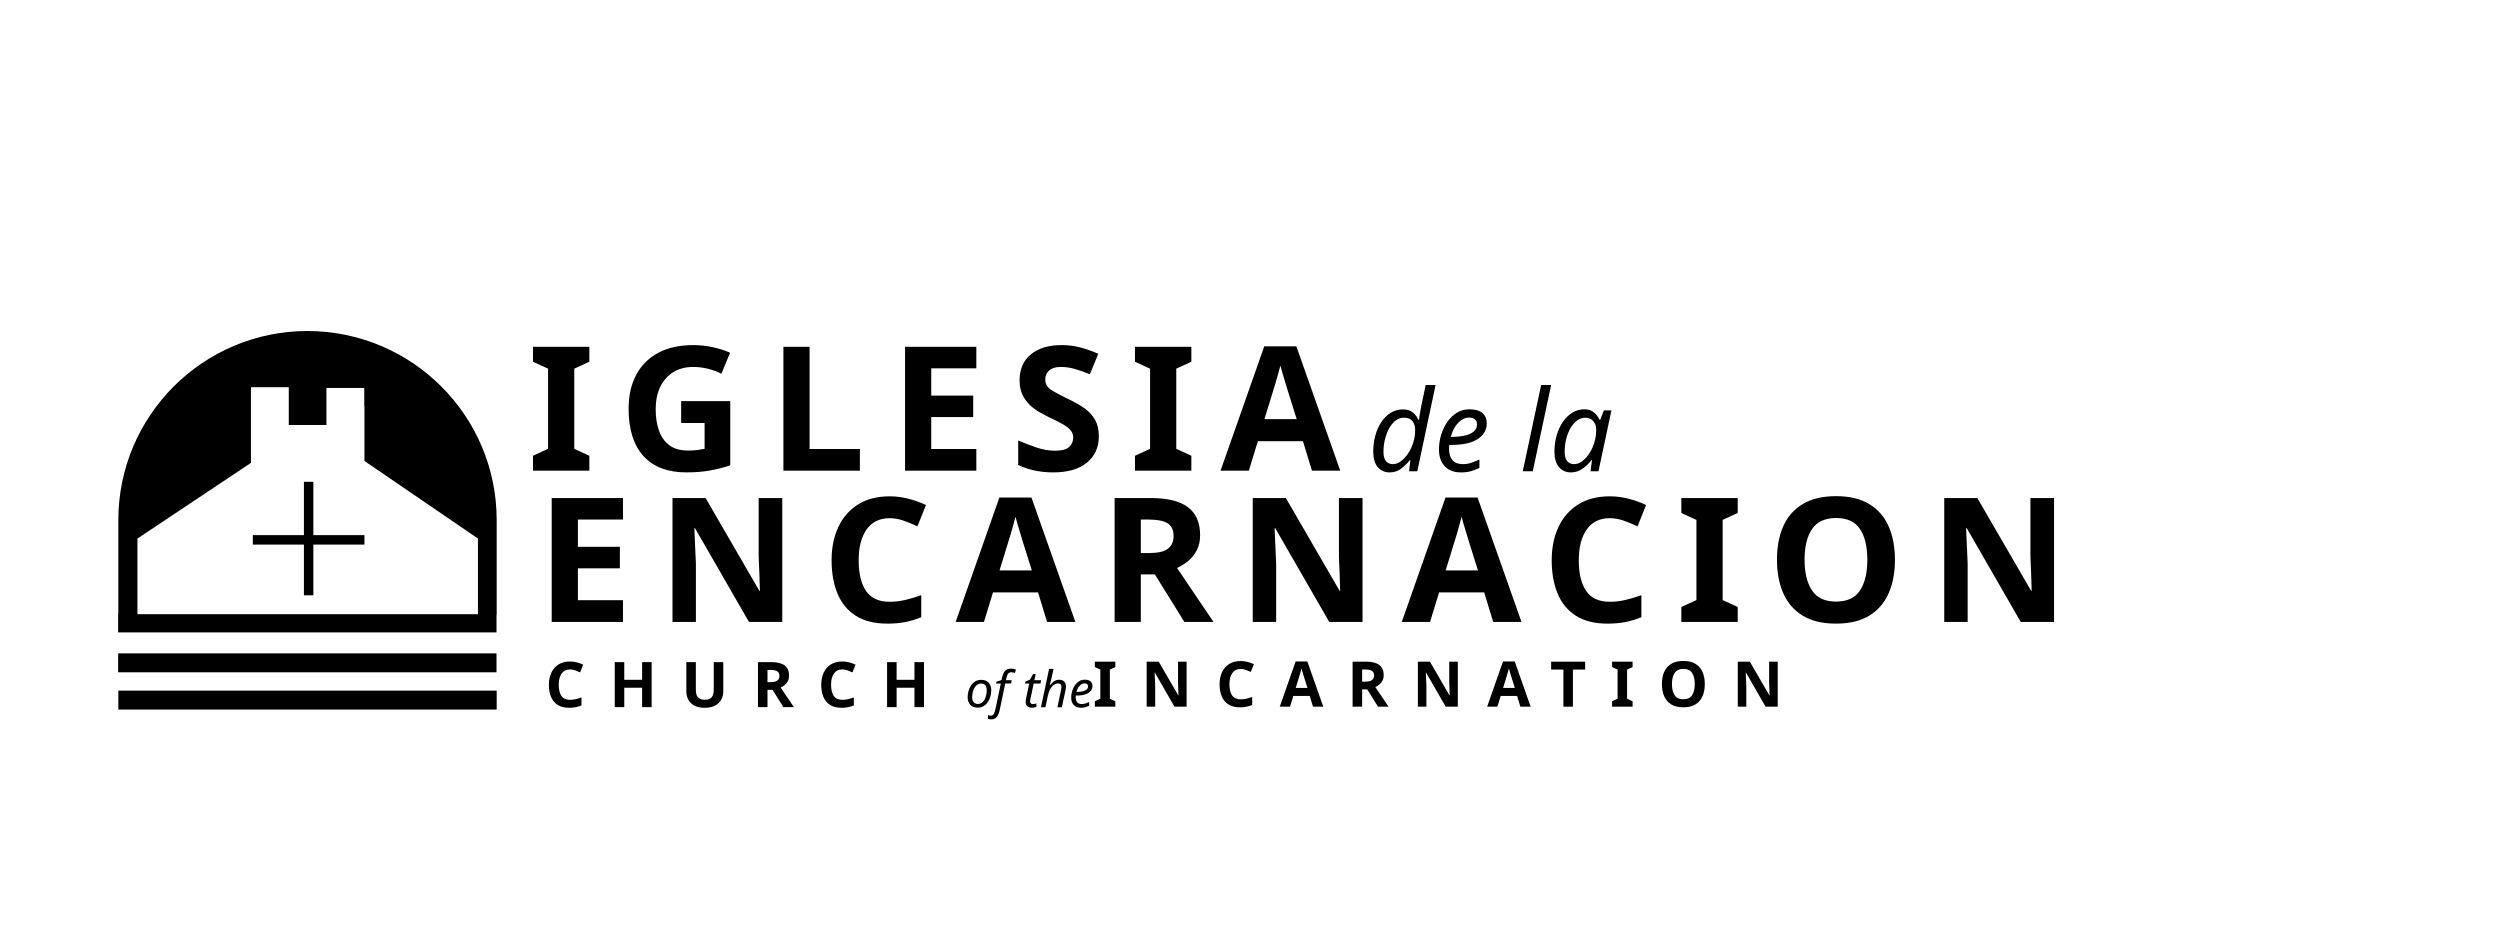
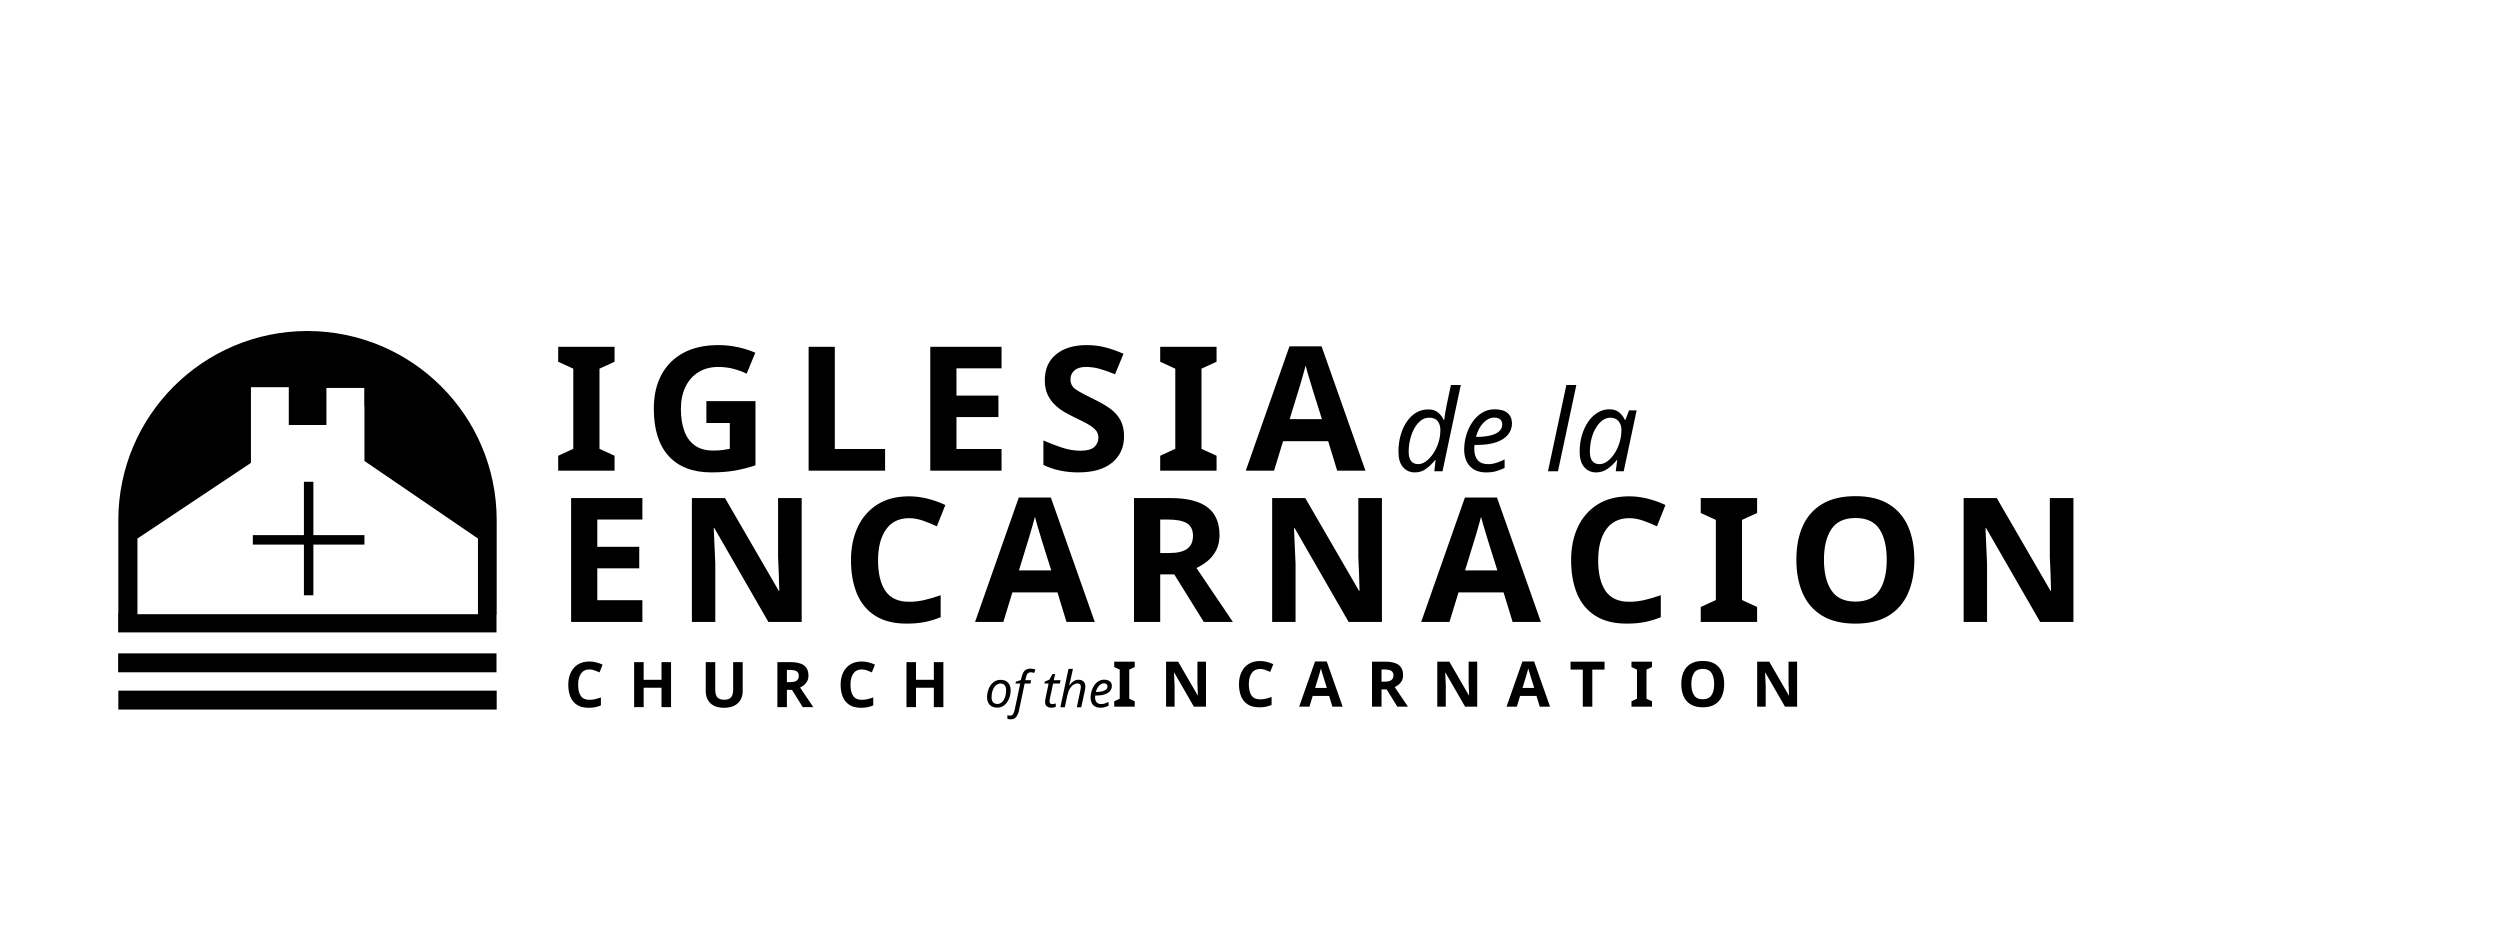
- <svg xmlns="http://www.w3.org/2000/svg" version="1.1" id="svg66" xml:space="preserve" width="2114" height="800" viewBox="0 0 2114 800">
+ <svg xmlns="http://www.w3.org/2000/svg" viewBox="0 0 2114 800" height="800" width="2114" xml:space="preserve" id="svg66" version="1.1">
  <defs id="defs70">
-     <clipPath clipPathUnits="userSpaceOnUse" id="clipPath86">
-       <path d="M 0,600 H 1590 V 0 H 0 Z" id="path84" />
+     <clipPath id="clipPath86" clipPathUnits="userSpaceOnUse">
+       <path id="path84" d="M 0,600 H 1590 V 0 H 0 Z" />
    </clipPath>
  </defs>
-   <g id="g74" transform="matrix(1.333333,0,0,-1.333333,0,800)">
-     <text transform="scale(1,-1)" style="font-style:italic;font-variant:normal;font-weight:500;font-stretch:normal;font-size:72px;font-family:'Cormorant Garamond';-inkscape-font-specification:'Cormorant Garamond, Medium Italic';font-variant-ligatures:normal;font-variant-caps:normal;font-variant-numeric:normal;font-variant-east-asian:normal;writing-mode:lr-tb;fill:#000000;fill-opacity:1;fill-rule:nonzero;stroke:none" id="text104" x="867.457" y="-301.116">
-       <tspan x="867.457" id="tspan102" y="-301.116">de la</tspan>
+   <g transform="matrix(1.333333,0,0,-1.333333,0,800)" id="g74">
+     <text y="-301.116" x="883.447" id="text104" style="font-style:italic;font-variant:normal;font-weight:500;font-stretch:normal;font-size:72px;font-family:'Cormorant Garamond';-inkscape-font-specification:'Cormorant Garamond, Medium Italic';font-variant-ligatures:normal;font-variant-caps:normal;font-variant-numeric:normal;font-variant-east-asian:normal;writing-mode:lr-tb;fill:#000000;fill-opacity:1;fill-rule:nonzero;stroke:none" transform="scale(1,-1)">
+       <tspan y="-301.116" id="tspan102" x="883.447">de la</tspan>
    </text>
-     <text xml:space="preserve" style="font-style:normal;font-weight:normal;font-size:30px;line-height:1;font-family:sans-serif;letter-spacing:15px;fill:#000000;fill-opacity:1;stroke:none;stroke-width:0.75" x="334.5" y="-301.5" id="text935" transform="scale(1,-1)">
-       <tspan x="334.5" y="-301.5" style="font-style:normal;font-variant:normal;font-weight:bold;font-stretch:normal;font-size:110px;font-family:'Cormorant Garamond';-inkscape-font-specification:'Cormorant Garamond, Bold';font-variant-ligatures:discretionary-ligatures;font-variant-caps:normal;font-variant-numeric:normal;font-variant-east-asian:normal;stroke-width:0.75" id="tspan937">IGLESIA</tspan>
+     <text transform="scale(1,-1)" id="text935" y="-301.5" x="350.49" style="font-style:normal;font-weight:normal;font-size:30px;line-height:1;font-family:sans-serif;letter-spacing:15px;fill:#000000;fill-opacity:1;stroke:none;stroke-width:0.75" xml:space="preserve">
+       <tspan id="tspan937" style="font-style:normal;font-variant:normal;font-weight:bold;font-stretch:normal;font-size:110px;font-family:'Cormorant Garamond';-inkscape-font-specification:'Cormorant Garamond, Bold';font-variant-ligatures:discretionary-ligatures;font-variant-caps:normal;font-variant-numeric:normal;font-variant-east-asian:normal;stroke-width:0.75" y="-301.5" x="350.49">IGLESIA</tspan>
    </text>
-     <text id="text935-3" y="-151.535" x="345.79" style="font-style:normal;font-weight:normal;font-size:40px;line-height:1;font-family:sans-serif;letter-spacing:15px;fill:#000000;fill-opacity:1;stroke:none;stroke-width:0.75" xml:space="preserve" transform="scale(1,-1)">
-       <tspan id="tspan937-7" style="font-style:normal;font-variant:normal;font-weight:bold;font-stretch:normal;font-size:40px;font-family:'Cormorant Garamond';-inkscape-font-specification:'Cormorant Garamond, Bold';font-variant-ligatures:discretionary-ligatures;font-variant-caps:normal;font-variant-numeric:normal;font-variant-east-asian:normal;stroke-width:0.75" y="-151.535" x="345.79">CHURCH</tspan>
+     <text transform="scale(1,-1)" xml:space="preserve" style="font-style:normal;font-weight:normal;font-size:40px;line-height:1;font-family:sans-serif;letter-spacing:15px;fill:#000000;fill-opacity:1;stroke:none;stroke-width:0.75" x="358.09" y="-151.535" id="text935-3">
+       <tspan x="358.09" y="-151.535" style="font-style:normal;font-variant:normal;font-weight:bold;font-stretch:normal;font-size:40px;font-family:'Cormorant Garamond';-inkscape-font-specification:'Cormorant Garamond, Bold';font-variant-ligatures:discretionary-ligatures;font-variant-caps:normal;font-variant-numeric:normal;font-variant-east-asian:normal;stroke-width:0.75" id="tspan937-7">CHURCH</tspan>
    </text>
-     <text xml:space="preserve" style="font-style:normal;font-weight:normal;font-size:40px;line-height:1;font-family:sans-serif;letter-spacing:15px;fill:#000000;fill-opacity:1;stroke:none;stroke-width:0.75" x="693.067" y="-151.828" id="text935-3-7" transform="scale(1,-1)">
-       <tspan x="693.067" y="-151.828" style="font-style:normal;font-variant:normal;font-weight:bold;font-stretch:normal;font-size:40px;font-family:'Cormorant Garamond';-inkscape-font-specification:'Cormorant Garamond, Bold';font-variant-ligatures:discretionary-ligatures;font-variant-caps:normal;font-variant-numeric:normal;font-variant-east-asian:normal;stroke-width:0.75" id="tspan937-7-6">INCARNATION</tspan>
+     <text transform="scale(1,-1)" id="text935-3-7" y="-151.828" x="705.368" style="font-style:normal;font-weight:normal;font-size:40px;line-height:1;font-family:sans-serif;letter-spacing:15px;fill:#000000;fill-opacity:1;stroke:none;stroke-width:0.75" xml:space="preserve">
+       <tspan id="tspan937-7-6" style="font-style:normal;font-variant:normal;font-weight:bold;font-stretch:normal;font-size:40px;font-family:'Cormorant Garamond';-inkscape-font-specification:'Cormorant Garamond, Bold';font-variant-ligatures:discretionary-ligatures;font-variant-caps:normal;font-variant-numeric:normal;font-variant-east-asian:normal;stroke-width:0.75" y="-151.828" x="705.368">INCARNATION</tspan>
    </text>
-     <text y="-151.471" x="612.152" id="text104-2" style="font-style:italic;font-variant:normal;font-weight:500;font-stretch:normal;font-size:32px;font-family:'Cormorant Garamond';-inkscape-font-specification:'Cormorant Garamond, Medium Italic';font-variant-ligatures:normal;font-variant-caps:normal;font-variant-numeric:normal;font-variant-east-asian:normal;writing-mode:lr-tb;fill:#000000;fill-opacity:1;fill-rule:nonzero;stroke:none;stroke-width:1" transform="scale(1,-1)">
-       <tspan y="-151.471" id="tspan102-4" x="612.152" style="font-size:32px;stroke-width:1">of the</tspan>
+     <text transform="scale(1,-1)" style="font-style:italic;font-variant:normal;font-weight:500;font-stretch:normal;font-size:32px;font-family:'Cormorant Garamond';-inkscape-font-specification:'Cormorant Garamond, Medium Italic';font-variant-ligatures:normal;font-variant-caps:normal;font-variant-numeric:normal;font-variant-east-asian:normal;writing-mode:lr-tb;fill:#000000;fill-opacity:1;fill-rule:nonzero;stroke:none;stroke-width:1" id="text104-2" x="624.452" y="-151.471">
+       <tspan style="font-size:32px;stroke-width:1" x="624.452" id="tspan102-4" y="-151.471">of the</tspan>
    </text>
-     <rect x="75.045" y="-161.998" class="st0" width="239.955" height="11.998" id="rect4" style="fill:#000000;stroke-width:1.2" transform="scale(1,-1)" />
-     <rect x="74.925" y="-185.633" class="st0" width="239.955" height="11.998" id="rect6" style="fill:#000000;stroke-width:1.2" transform="scale(1,-1)" />
-     <path class="st0" d="m 195.022,390.075 c -66.228,0 -119.978,-53.75 -119.978,-119.978 V 210.949 H 74.925 V 198.951 H 314.88 v 11.158 h 0.12 v 59.989 c 0,66.228 -53.63,119.858 -119.978,119.978 z M 303.122,210.469 H 87.163 v 47.991 l 71.987,47.991 v 47.991 h 23.995 v -23.995 h 23.876 v 23.516 h 23.995 v -11.518 h 0.12 v -34.793 l 71.987,-49.191 z" id="path8" style="fill:#000000;stroke-width:1.2" />
-     <polygon class="st0" points="130,113.2 130,108.2 103,108.2 103,80 98,80 98,108.2 71,108.2 71,113.2 98,113.2 98,140 103,140 103,113.2 " id="polygon10" style="fill:#000000" transform="matrix(1.199775,0,0,-1.199775,75.16495,390.4349)" />
-     <text id="text935-33" y="-205.588" x="339.99" style="font-style:normal;font-weight:normal;font-size:30px;line-height:1;font-family:sans-serif;letter-spacing:15px;fill:#000000;fill-opacity:1;stroke:none;stroke-width:0.75" xml:space="preserve" transform="scale(1,-1)">
-       <tspan id="tspan937-5" style="font-style:normal;font-variant:normal;font-weight:bold;font-stretch:normal;font-size:110px;font-family:'Cormorant Garamond';-inkscape-font-specification:'Cormorant Garamond, Bold';font-variant-ligatures:discretionary-ligatures;font-variant-caps:normal;font-variant-numeric:normal;font-variant-east-asian:normal;stroke-width:0.75" y="-205.588" x="339.99">ENCARNACION</tspan>
+     <rect transform="scale(1,-1)" style="fill:#000000;stroke-width:1.2" id="rect4" height="11.998" width="239.955" class="st0" y="-161.998" x="75.045" />
+     <rect transform="scale(1,-1)" style="fill:#000000;stroke-width:1.2" id="rect6" height="11.998" width="239.955" class="st0" y="-185.633" x="74.925" />
+     <path style="fill:#000000;stroke-width:1.2" id="path8" d="m 195.022,390.075 c -66.228,0 -119.978,-53.75 -119.978,-119.978 V 210.949 H 74.925 V 198.951 H 314.88 v 11.158 h 0.12 v 59.989 c 0,66.228 -53.63,119.858 -119.978,119.978 z M 303.122,210.469 H 87.163 v 47.991 l 71.987,47.991 v 47.991 h 23.995 v -23.995 h 23.876 v 23.516 h 23.995 v -11.518 h 0.12 v -34.793 l 71.987,-49.191 z" class="st0" />
+     <polygon transform="matrix(1.199775,0,0,-1.199775,75.16495,390.4349)" style="fill:#000000" id="polygon10" points="130,113.2 130,108.2 103,108.2 103,80 98,80 98,108.2 71,108.2 71,113.2 98,113.2 98,140 103,140 103,113.2 " class="st0" />
+     <text transform="scale(1,-1)" xml:space="preserve" style="font-style:normal;font-weight:normal;font-size:30px;line-height:1;font-family:sans-serif;letter-spacing:15px;fill:#000000;fill-opacity:1;stroke:none;stroke-width:0.75" x="352.29" y="-205.588" id="text935-33">
+       <tspan x="352.29" y="-205.588" style="font-style:normal;font-variant:normal;font-weight:bold;font-stretch:normal;font-size:110px;font-family:'Cormorant Garamond';-inkscape-font-specification:'Cormorant Garamond, Bold';font-variant-ligatures:discretionary-ligatures;font-variant-caps:normal;font-variant-numeric:normal;font-variant-east-asian:normal;stroke-width:0.75" id="tspan937-5">ENCARNACION</tspan>
    </text>
  </g>
</svg>
